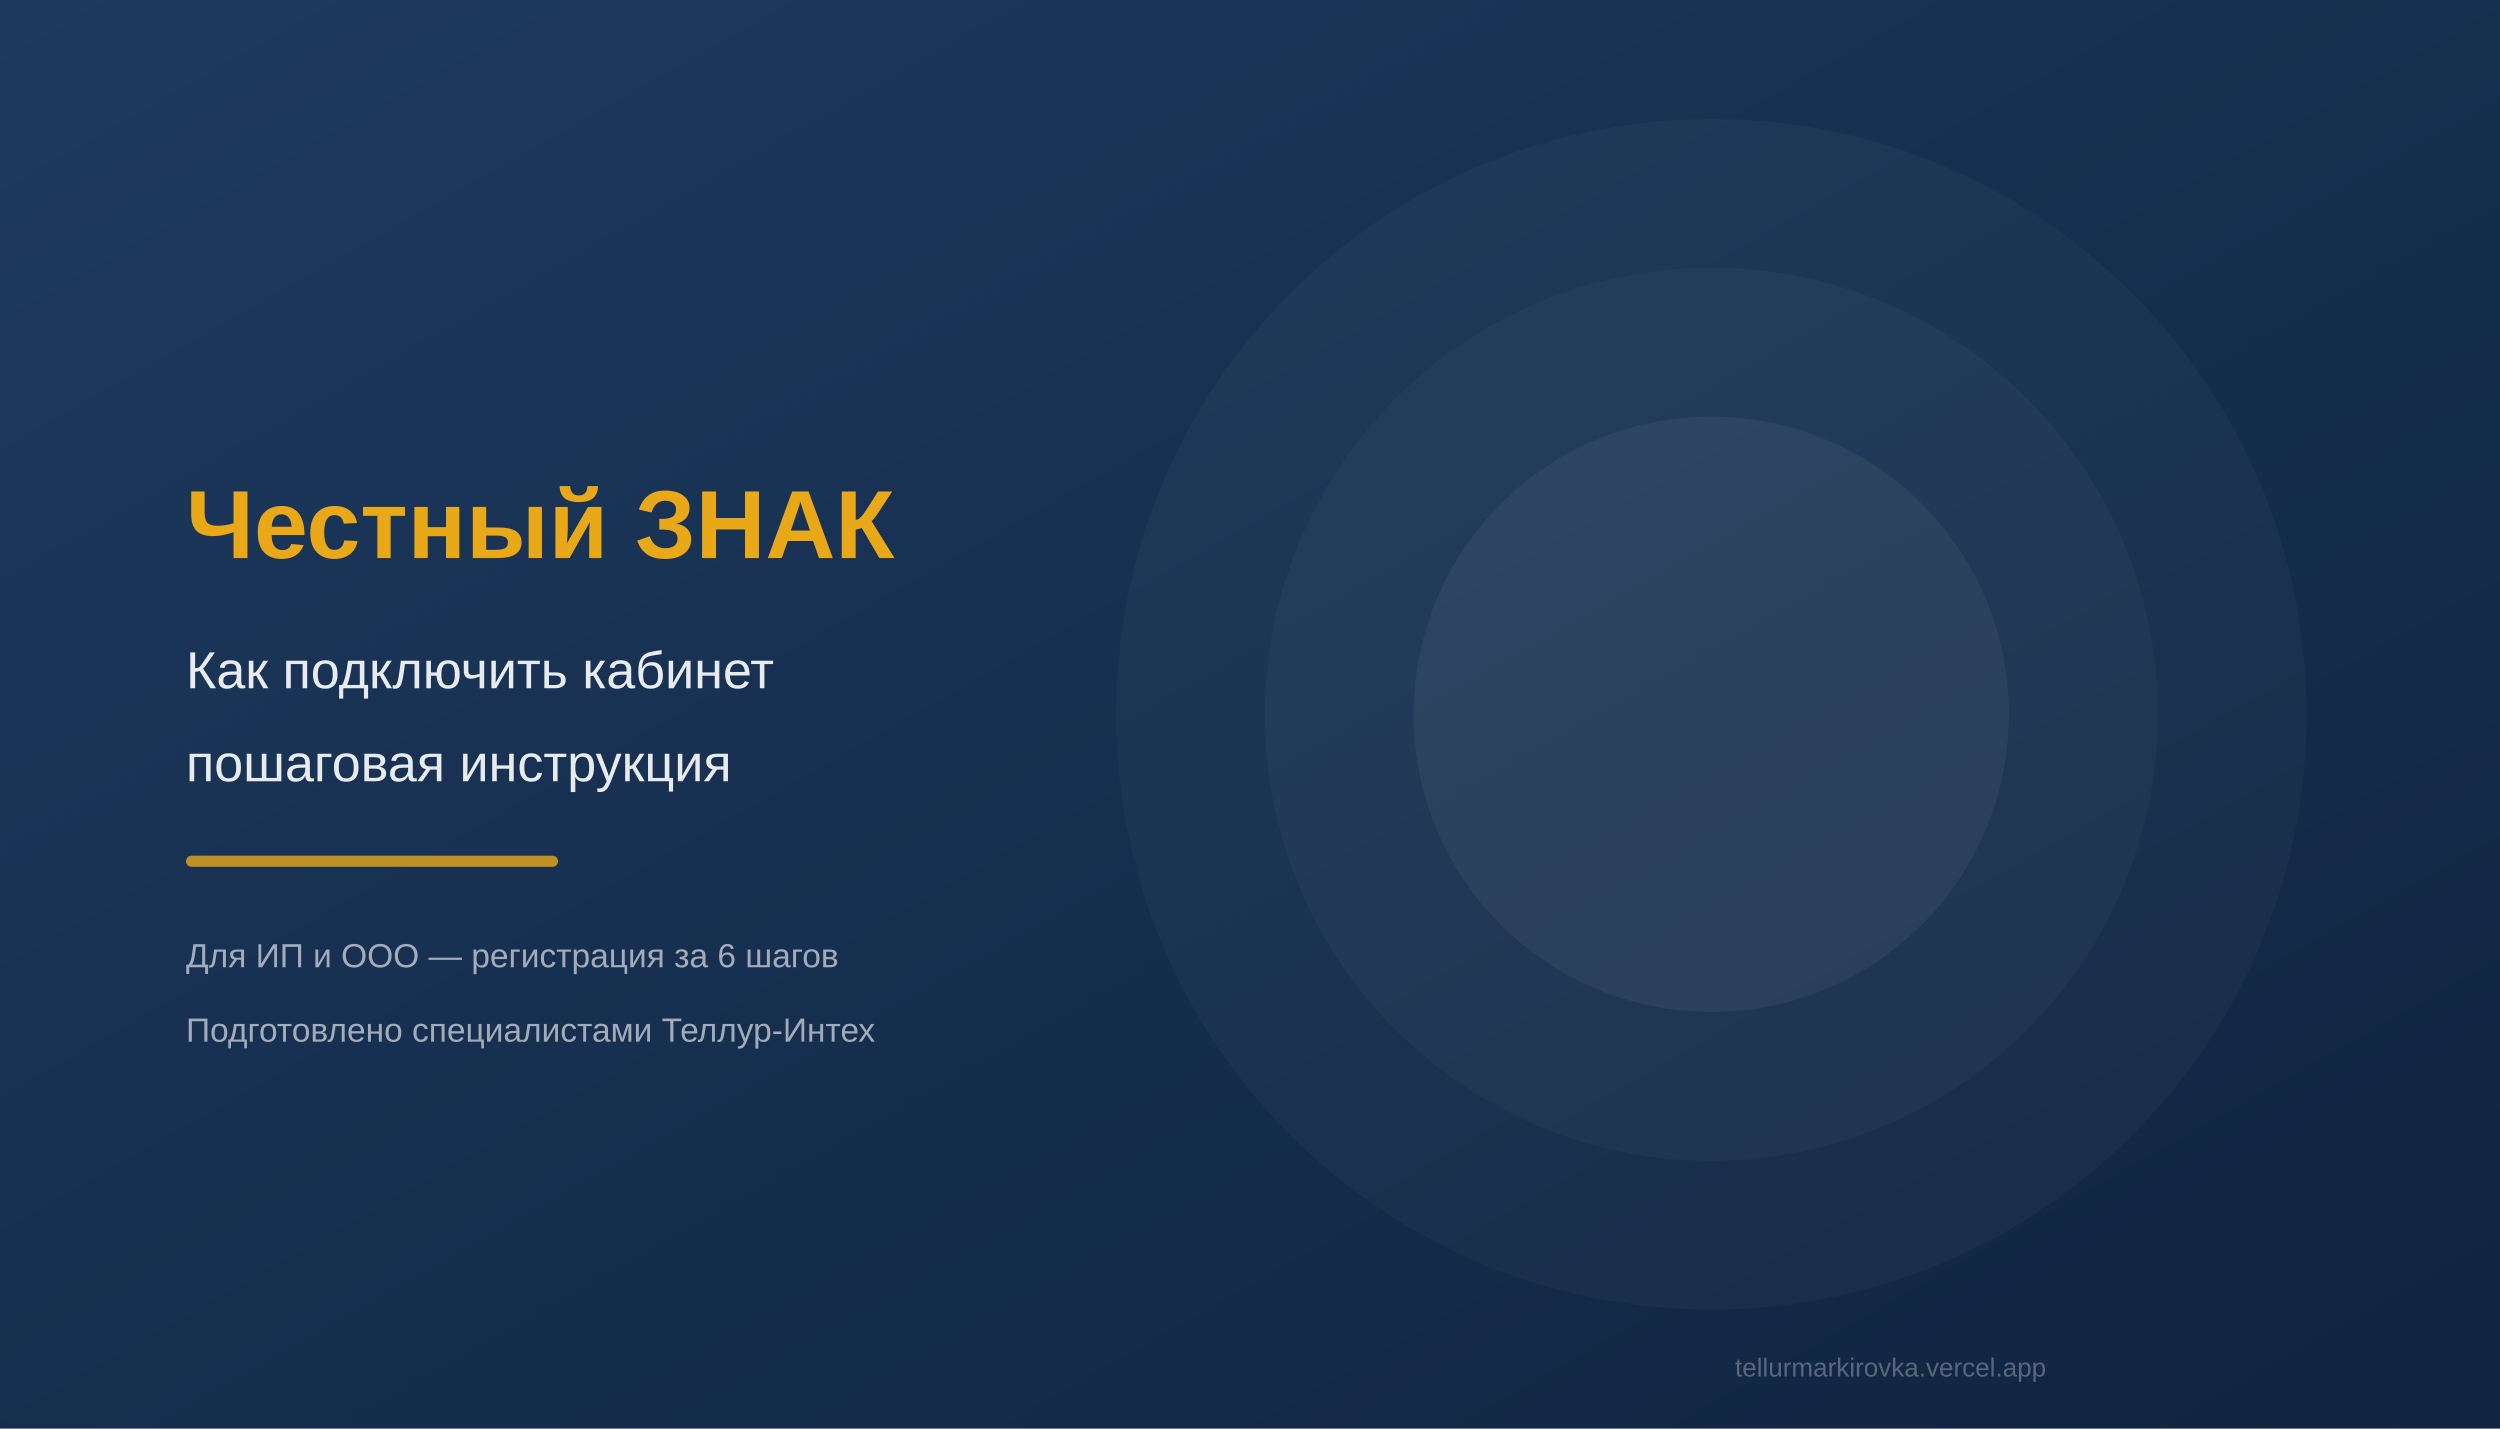
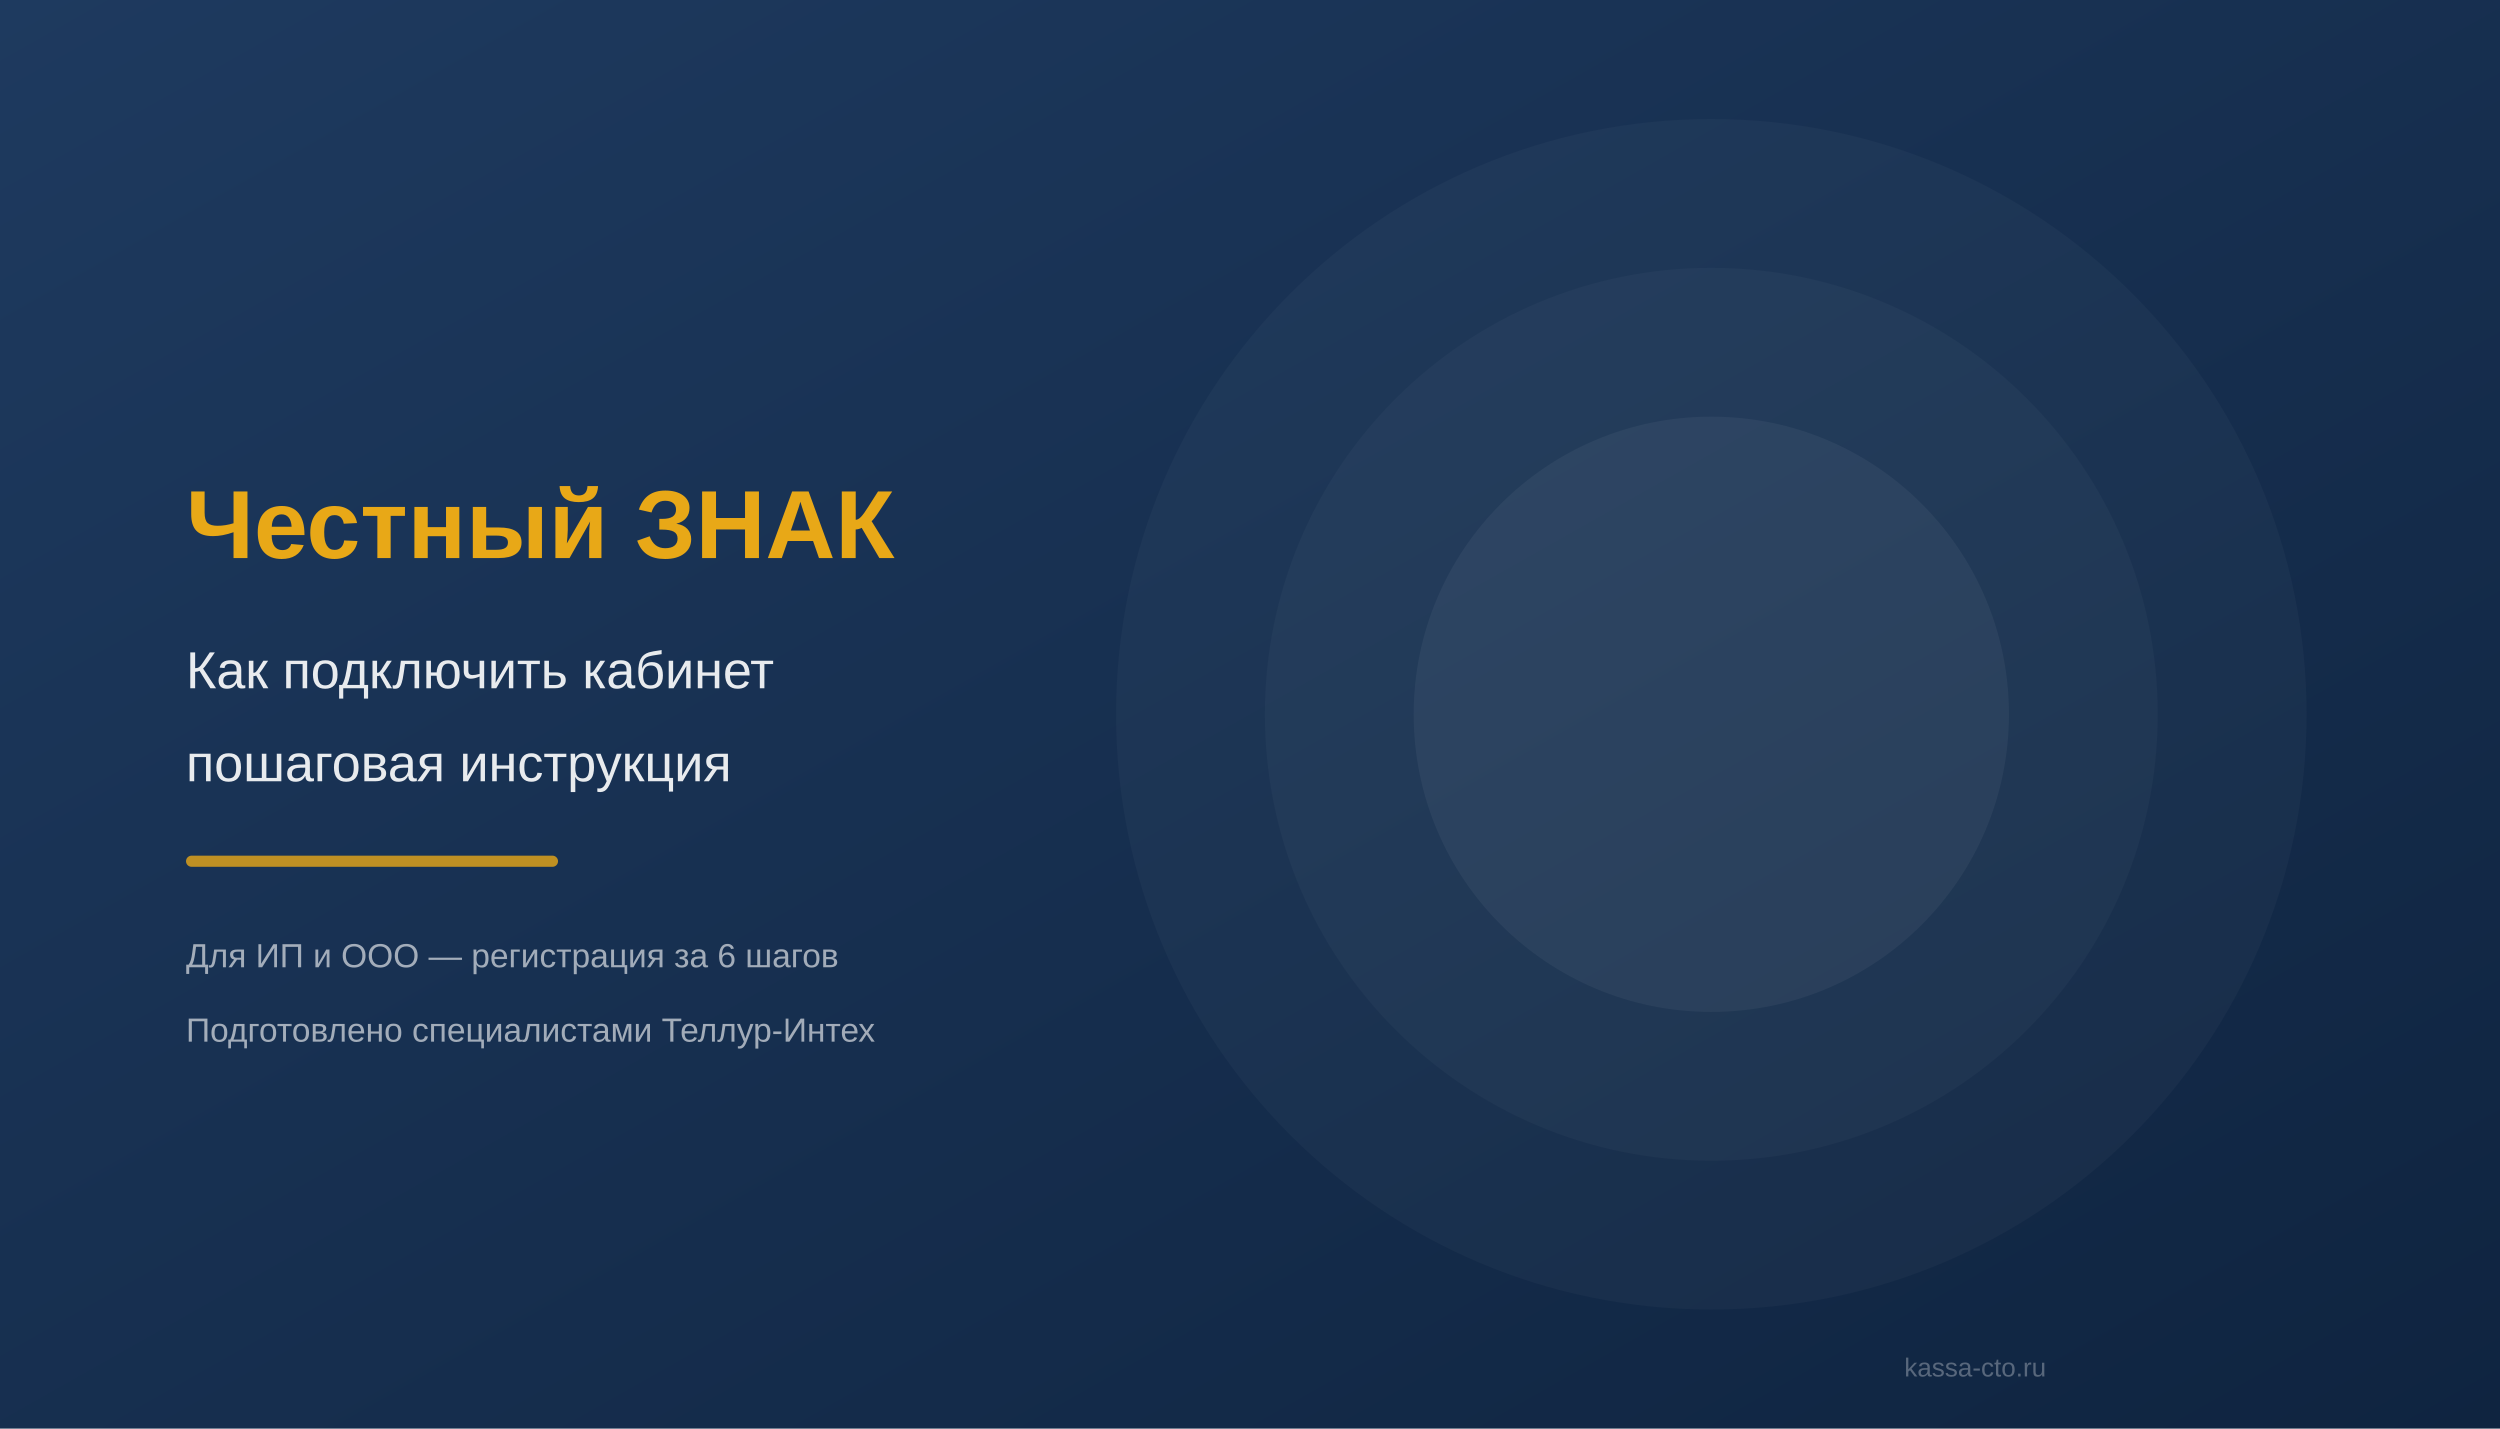
<svg xmlns="http://www.w3.org/2000/svg" width="1344" height="768" viewBox="0 0 1344 768">
  <defs>
    <linearGradient id="bg" x1="0" y1="0" x2="1" y2="1">
      <stop offset="0%" stop-color="#1e3a5f" />
      <stop offset="100%" stop-color="#0f2440" />
    </linearGradient>
  </defs>
  <rect width="1344" height="768" fill="url(#bg)" />
  <circle cx="920" cy="384" r="320" fill="#ffffff" opacity="0.03" />
  <circle cx="920" cy="384" r="240" fill="#ffffff" opacity="0.03" />
  <circle cx="920" cy="384" r="160" fill="#ffffff" opacity="0.05" />
  <text x="100" y="300" font-family="Arial,sans-serif" font-size="52" fill="#e8a817" font-weight="bold">Честный ЗНАК</text>
  <text x="100" y="370" font-family="Arial,sans-serif" font-size="28" fill="#ffffff" opacity="0.9">Как подключить кабинет</text>
  <text x="100" y="420" font-family="Arial,sans-serif" font-size="28" fill="#ffffff" opacity="0.9">пошаговая инструкция</text>
  <rect x="100" y="460" width="200" height="6" rx="3" fill="#e8a817" opacity="0.8" />
  <text x="100" y="520" font-family="Arial,sans-serif" font-size="18" fill="#ffffff" opacity="0.6">Для ИП и ООО — регистрация за 6 шагов</text>
  <text x="100" y="560" font-family="Arial,sans-serif" font-size="18" fill="#ffffff" opacity="0.6">Подготовлено специалистами Теллур-Интех</text>
-   <text x="1100" y="740" text-anchor="end" font-family="Arial,sans-serif" font-size="14" fill="#ffffff" opacity="0.3">tellurmarkirovka.vercel.app</text>
+   <text x="1100" y="740" text-anchor="end" font-family="Arial,sans-serif" font-size="14" fill="#ffffff" opacity="0.3">kassa-cto.ru</text>
</svg>
